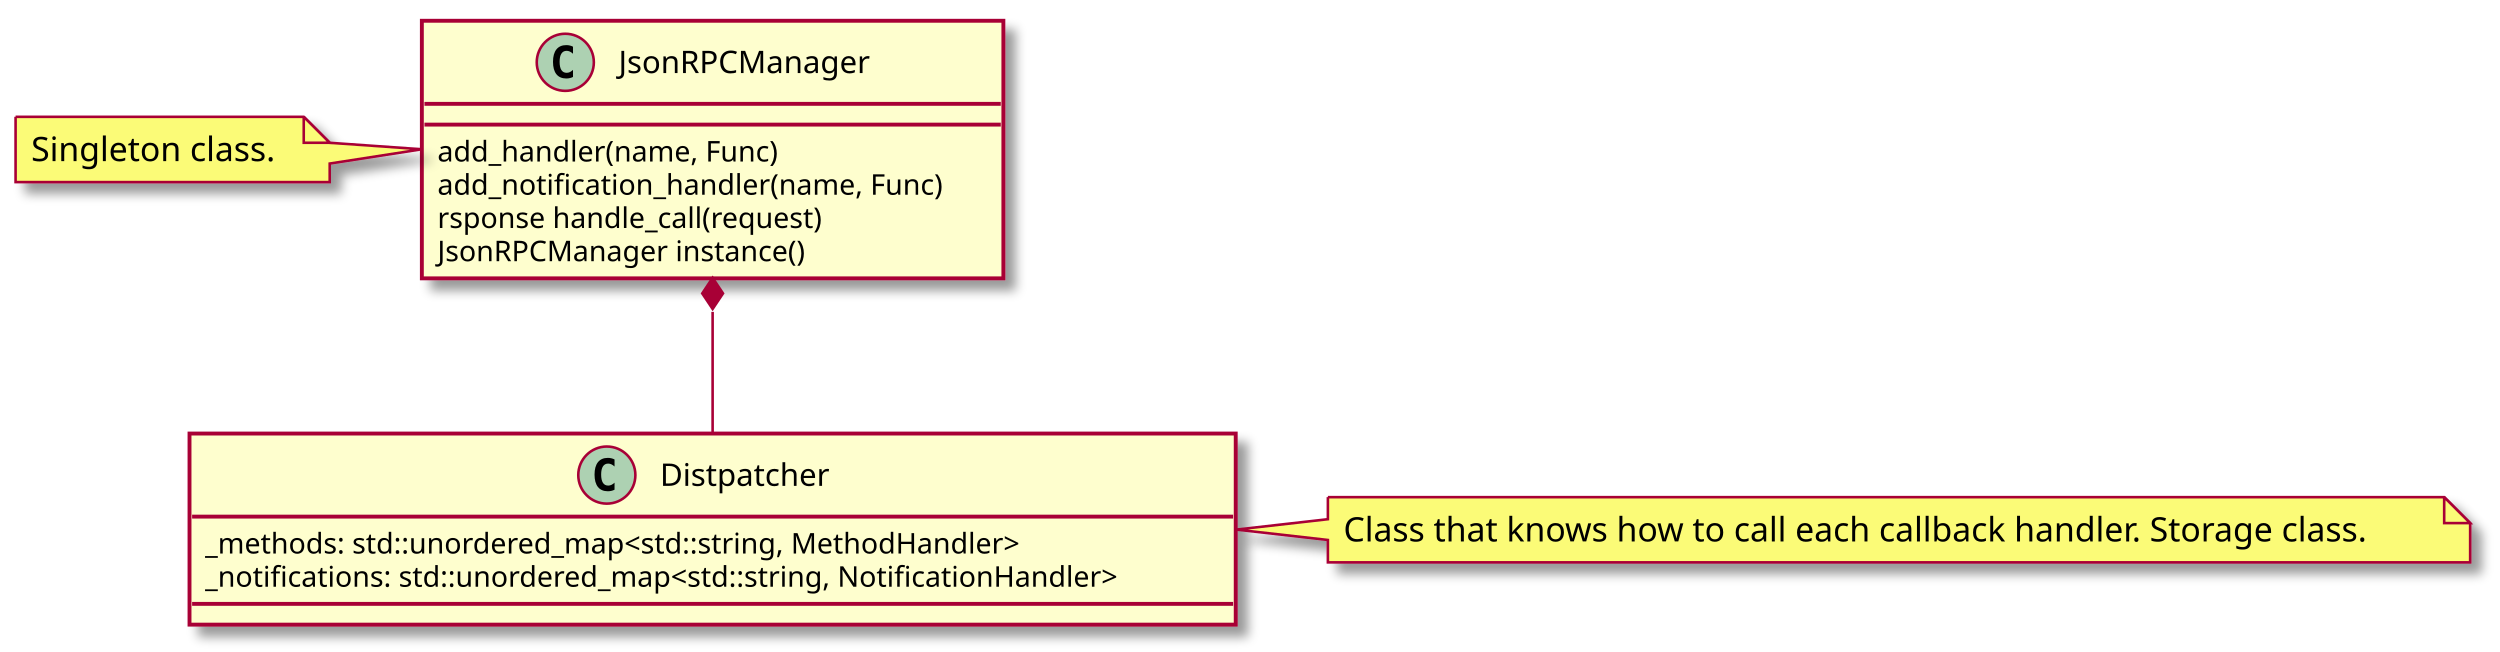
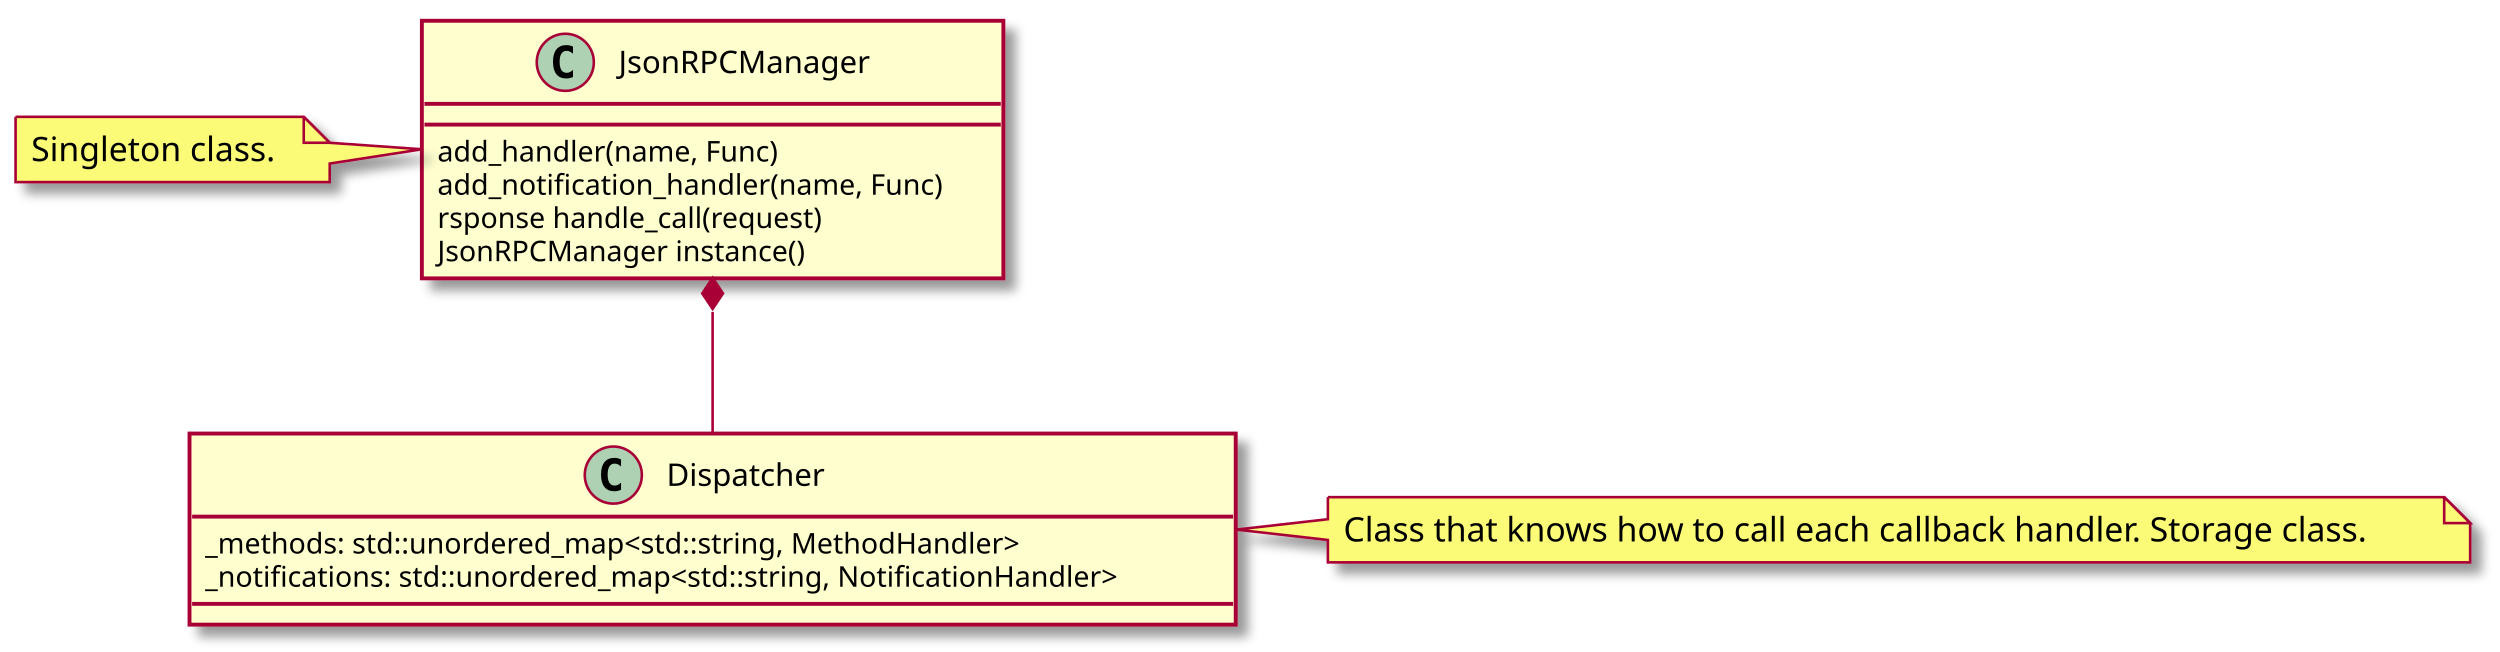
<svg xmlns="http://www.w3.org/2000/svg" contentScriptType="application/ecmascript" contentStyleType="text/css" height="251px" preserveAspectRatio="none" style="width:963px;height:251px;" version="1.1" viewBox="0 0 963 251" width="963px" zoomAndPan="magnify">
  <defs>
-     <filter height="300%" id="f11g0dv1xvzt4q" width="300%" x="-1" y="-1">
+     <filter height="300%" id="f1bt1n5vteciy0" width="300%" x="-1" y="-1">
      <feGaussianBlur result="blurOut" stdDeviation="2.0" />
      <feColorMatrix in="blurOut" result="blurOut2" type="matrix" values="0 0 0 0 0 0 0 0 0 0 0 0 0 0 0 0 0 0 .4 0" />
      <feOffset dx="4.0" dy="4.0" in="blurOut2" result="blurOut3" />
      <feBlend in="SourceGraphic" in2="blurOut3" mode="normal" />
    </filter>
  </defs>
  <g>
-     <rect fill="#FEFECE" filter="url(#f11g0dv1xvzt4q)" height="99.219" id="JsonRPCManager" style="stroke: #A80036; stroke-width: 1.5;" width="224" x="162.5" y="8" />
+     <rect fill="#FEFECE" filter="url(#f1bt1n5vteciy0)" height="99.219" id="JsonRPCManager" style="stroke: #A80036; stroke-width: 1.5;" width="224" x="162.5" y="8" />
    <ellipse cx="217.75" cy="24" fill="#ADD1B2" rx="11" ry="11" style="stroke: #A80036; stroke-width: 1.0;" />
    <path d="M220.719,29.641 Q220.141,29.938 219.5,30.078 Q218.859,30.234 218.156,30.234 Q215.656,30.234 214.328,28.594 Q213.016,26.938 213.016,23.812 Q213.016,20.688 214.328,19.031 Q215.656,17.375 218.156,17.375 Q218.859,17.375 219.5,17.531 Q220.156,17.688 220.719,17.984 L220.719,20.703 Q220.094,20.125 219.5,19.859 Q218.906,19.578 218.281,19.578 Q216.938,19.578 216.25,20.656 Q215.562,21.719 215.562,23.812 Q215.562,25.906 216.25,26.984 Q216.938,28.047 218.281,28.047 Q218.906,28.047 219.5,27.781 Q220.094,27.5 220.719,26.922 L220.719,29.641 Z " />
    <text fill="#000000" font-family="sans-serif" font-size="12" lengthAdjust="spacingAndGlyphs" textLength="105" x="238.25" y="28.154">JsonRPCManager</text>
    <line style="stroke: #A80036; stroke-width: 1.5;" x1="163.5" x2="385.5" y1="40" y2="40" />
    <line style="stroke: #A80036; stroke-width: 1.5;" x1="163.5" x2="385.5" y1="48" y2="48" />
    <text fill="#000000" font-family="sans-serif" font-size="11" lengthAdjust="spacingAndGlyphs" textLength="144" x="168.5" y="62.21">add_handler(name, Func)</text>
    <text fill="#000000" font-family="sans-serif" font-size="11" lengthAdjust="spacingAndGlyphs" textLength="212" x="168.5" y="75.015">add_notification_handler(name, Func)</text>
    <text fill="#000000" font-family="sans-serif" font-size="11" lengthAdjust="spacingAndGlyphs" textLength="166" x="168.5" y="87.82">rsponse handle_call(request)</text>
    <text fill="#000000" font-family="sans-serif" font-size="11" lengthAdjust="spacingAndGlyphs" textLength="155" x="168.5" y="100.624">JsonRPCManager instance()</text>
-     <path d="M6,45 L6,70.133 A0,0 0 0 0 6,70.133 L127,70.133 A0,0 0 0 0 127,70.133 L127,63 L162.46,57.5 L127,55 L127,55 L117,45 L6,45 A0,0 0 0 0 6,45 " fill="#FBFB77" filter="url(#f11g0dv1xvzt4q)" style="stroke: #A80036; stroke-width: 1.0;" />
+     <path d="M6,45 L6,70.133 A0,0 0 0 0 6,70.133 L127,70.133 A0,0 0 0 0 127,70.133 L127,63 L162.46,57.5 L127,55 L127,55 L117,45 L6,45 A0,0 0 0 0 6,45 " fill="#FBFB77" filter="url(#f1bt1n5vteciy0)" style="stroke: #A80036; stroke-width: 1.0;" />
    <path d="M117,45 L117,55 L127,55 L117,45 " fill="#FBFB77" style="stroke: #A80036; stroke-width: 1.0;" />
    <text fill="#000000" font-family="sans-serif" font-size="13" lengthAdjust="spacingAndGlyphs" textLength="100" x="12" y="62.067">Singleton class.</text>
-     <rect fill="#FEFECE" filter="url(#f11g0dv1xvzt4q)" height="73.609" id="Distpatcher" style="stroke: #A80036; stroke-width: 1.5;" width="403" x="73" y="167" />
-     <ellipse cx="233.75" cy="183" fill="#ADD1B2" rx="11" ry="11" style="stroke: #A80036; stroke-width: 1.0;" />
-     <path d="M236.719,188.641 Q236.141,188.938 235.5,189.078 Q234.859,189.234 234.156,189.234 Q231.656,189.234 230.328,187.594 Q229.016,185.938 229.016,182.812 Q229.016,179.688 230.328,178.031 Q231.656,176.375 234.156,176.375 Q234.859,176.375 235.5,176.531 Q236.156,176.688 236.719,176.984 L236.719,179.703 Q236.094,179.125 235.5,178.859 Q234.906,178.578 234.281,178.578 Q232.938,178.578 232.25,179.656 Q231.562,180.719 231.562,182.812 Q231.562,184.906 232.25,185.984 Q232.938,187.047 234.281,187.047 Q234.906,187.047 235.5,186.781 Q236.094,186.5 236.719,185.922 L236.719,188.641 Z " />
-     <text fill="#000000" font-family="sans-serif" font-size="12" lengthAdjust="spacingAndGlyphs" textLength="73" x="254.25" y="187.154">Distpatcher</text>
+     <rect fill="#FEFECE" filter="url(#f1bt1n5vteciy0)" height="73.609" id="Dispatcher" style="stroke: #A80036; stroke-width: 1.5;" width="403" x="73" y="167" />
+     <ellipse cx="236.25" cy="183" fill="#ADD1B2" rx="11" ry="11" style="stroke: #A80036; stroke-width: 1.0;" />
+     <path d="M239.219,188.641 Q238.641,188.938 238,189.078 Q237.359,189.234 236.656,189.234 Q234.156,189.234 232.828,187.594 Q231.516,185.938 231.516,182.812 Q231.516,179.688 232.828,178.031 Q234.156,176.375 236.656,176.375 Q237.359,176.375 238,176.531 Q238.656,176.688 239.219,176.984 L239.219,179.703 Q238.594,179.125 238,178.859 Q237.406,178.578 236.781,178.578 Q235.438,178.578 234.75,179.656 Q234.062,180.719 234.062,182.812 Q234.062,184.906 234.75,185.984 Q235.438,187.047 236.781,187.047 Q237.406,187.047 238,186.781 Q238.594,186.5 239.219,185.922 L239.219,188.641 Z " />
+     <text fill="#000000" font-family="sans-serif" font-size="12" lengthAdjust="spacingAndGlyphs" textLength="68" x="256.75" y="187.154">Dispatcher</text>
    <line style="stroke: #A80036; stroke-width: 1.5;" x1="74" x2="475" y1="199" y2="199" />
    <text fill="#000000" font-family="sans-serif" font-size="11" lengthAdjust="spacingAndGlyphs" textLength="350" x="79" y="213.21">_methods: std::unordered_map&lt;std::string, MethodHandler&gt;</text>
    <text fill="#000000" font-family="sans-serif" font-size="11" lengthAdjust="spacingAndGlyphs" textLength="391" x="79" y="226.015">_notifications: std::unordered_map&lt;std::string, NotificationHandler&gt;</text>
    <line style="stroke: #A80036; stroke-width: 1.5;" x1="74" x2="475" y1="232.609" y2="232.609" />
-     <path d="M511.5,191.5 L511.5,200 L476.22,204 L511.5,208 L511.5,216.633 A0,0 0 0 0 511.5,216.633 L951.5,216.633 A0,0 0 0 0 951.5,216.633 L951.5,201.5 L941.5,191.5 L511.5,191.5 A0,0 0 0 0 511.5,191.5 " fill="#FBFB77" filter="url(#f11g0dv1xvzt4q)" style="stroke: #A80036; stroke-width: 1.0;" />
+     <path d="M511.5,191.5 L511.5,200 L476.22,204 L511.5,208 L511.5,216.633 A0,0 0 0 0 511.5,216.633 L951.5,216.633 A0,0 0 0 0 951.5,216.633 L951.5,201.5 L941.5,191.5 L511.5,191.5 A0,0 0 0 0 511.5,191.5 " fill="#FBFB77" filter="url(#f1bt1n5vteciy0)" style="stroke: #A80036; stroke-width: 1.0;" />
    <path d="M941.5,191.5 L941.5,201.5 L951.5,201.5 L941.5,191.5 " fill="#FBFB77" style="stroke: #A80036; stroke-width: 1.0;" />
    <text fill="#000000" font-family="sans-serif" font-size="13" lengthAdjust="spacingAndGlyphs" textLength="419" x="517.5" y="208.567">Class that knows how to call each callback handler. Storage class.</text>
-     <path d="M274.5,120.13 C274.5,136.01 274.5,152.6 274.5,166.72 " fill="none" id="JsonRPCManager-Distpatcher" style="stroke: #A80036; stroke-width: 1.0;" />
+     <path d="M274.5,120.13 C274.5,136.01 274.5,152.6 274.5,166.72 " fill="none" id="JsonRPCManager-Dispatcher" style="stroke: #A80036; stroke-width: 1.0;" />
    <polygon fill="#A80036" points="274.5,107.02,270.5,113.02,274.5,119.02,278.5,113.02,274.5,107.02" style="stroke: #A80036; stroke-width: 1.0;" />
  </g>
</svg>
